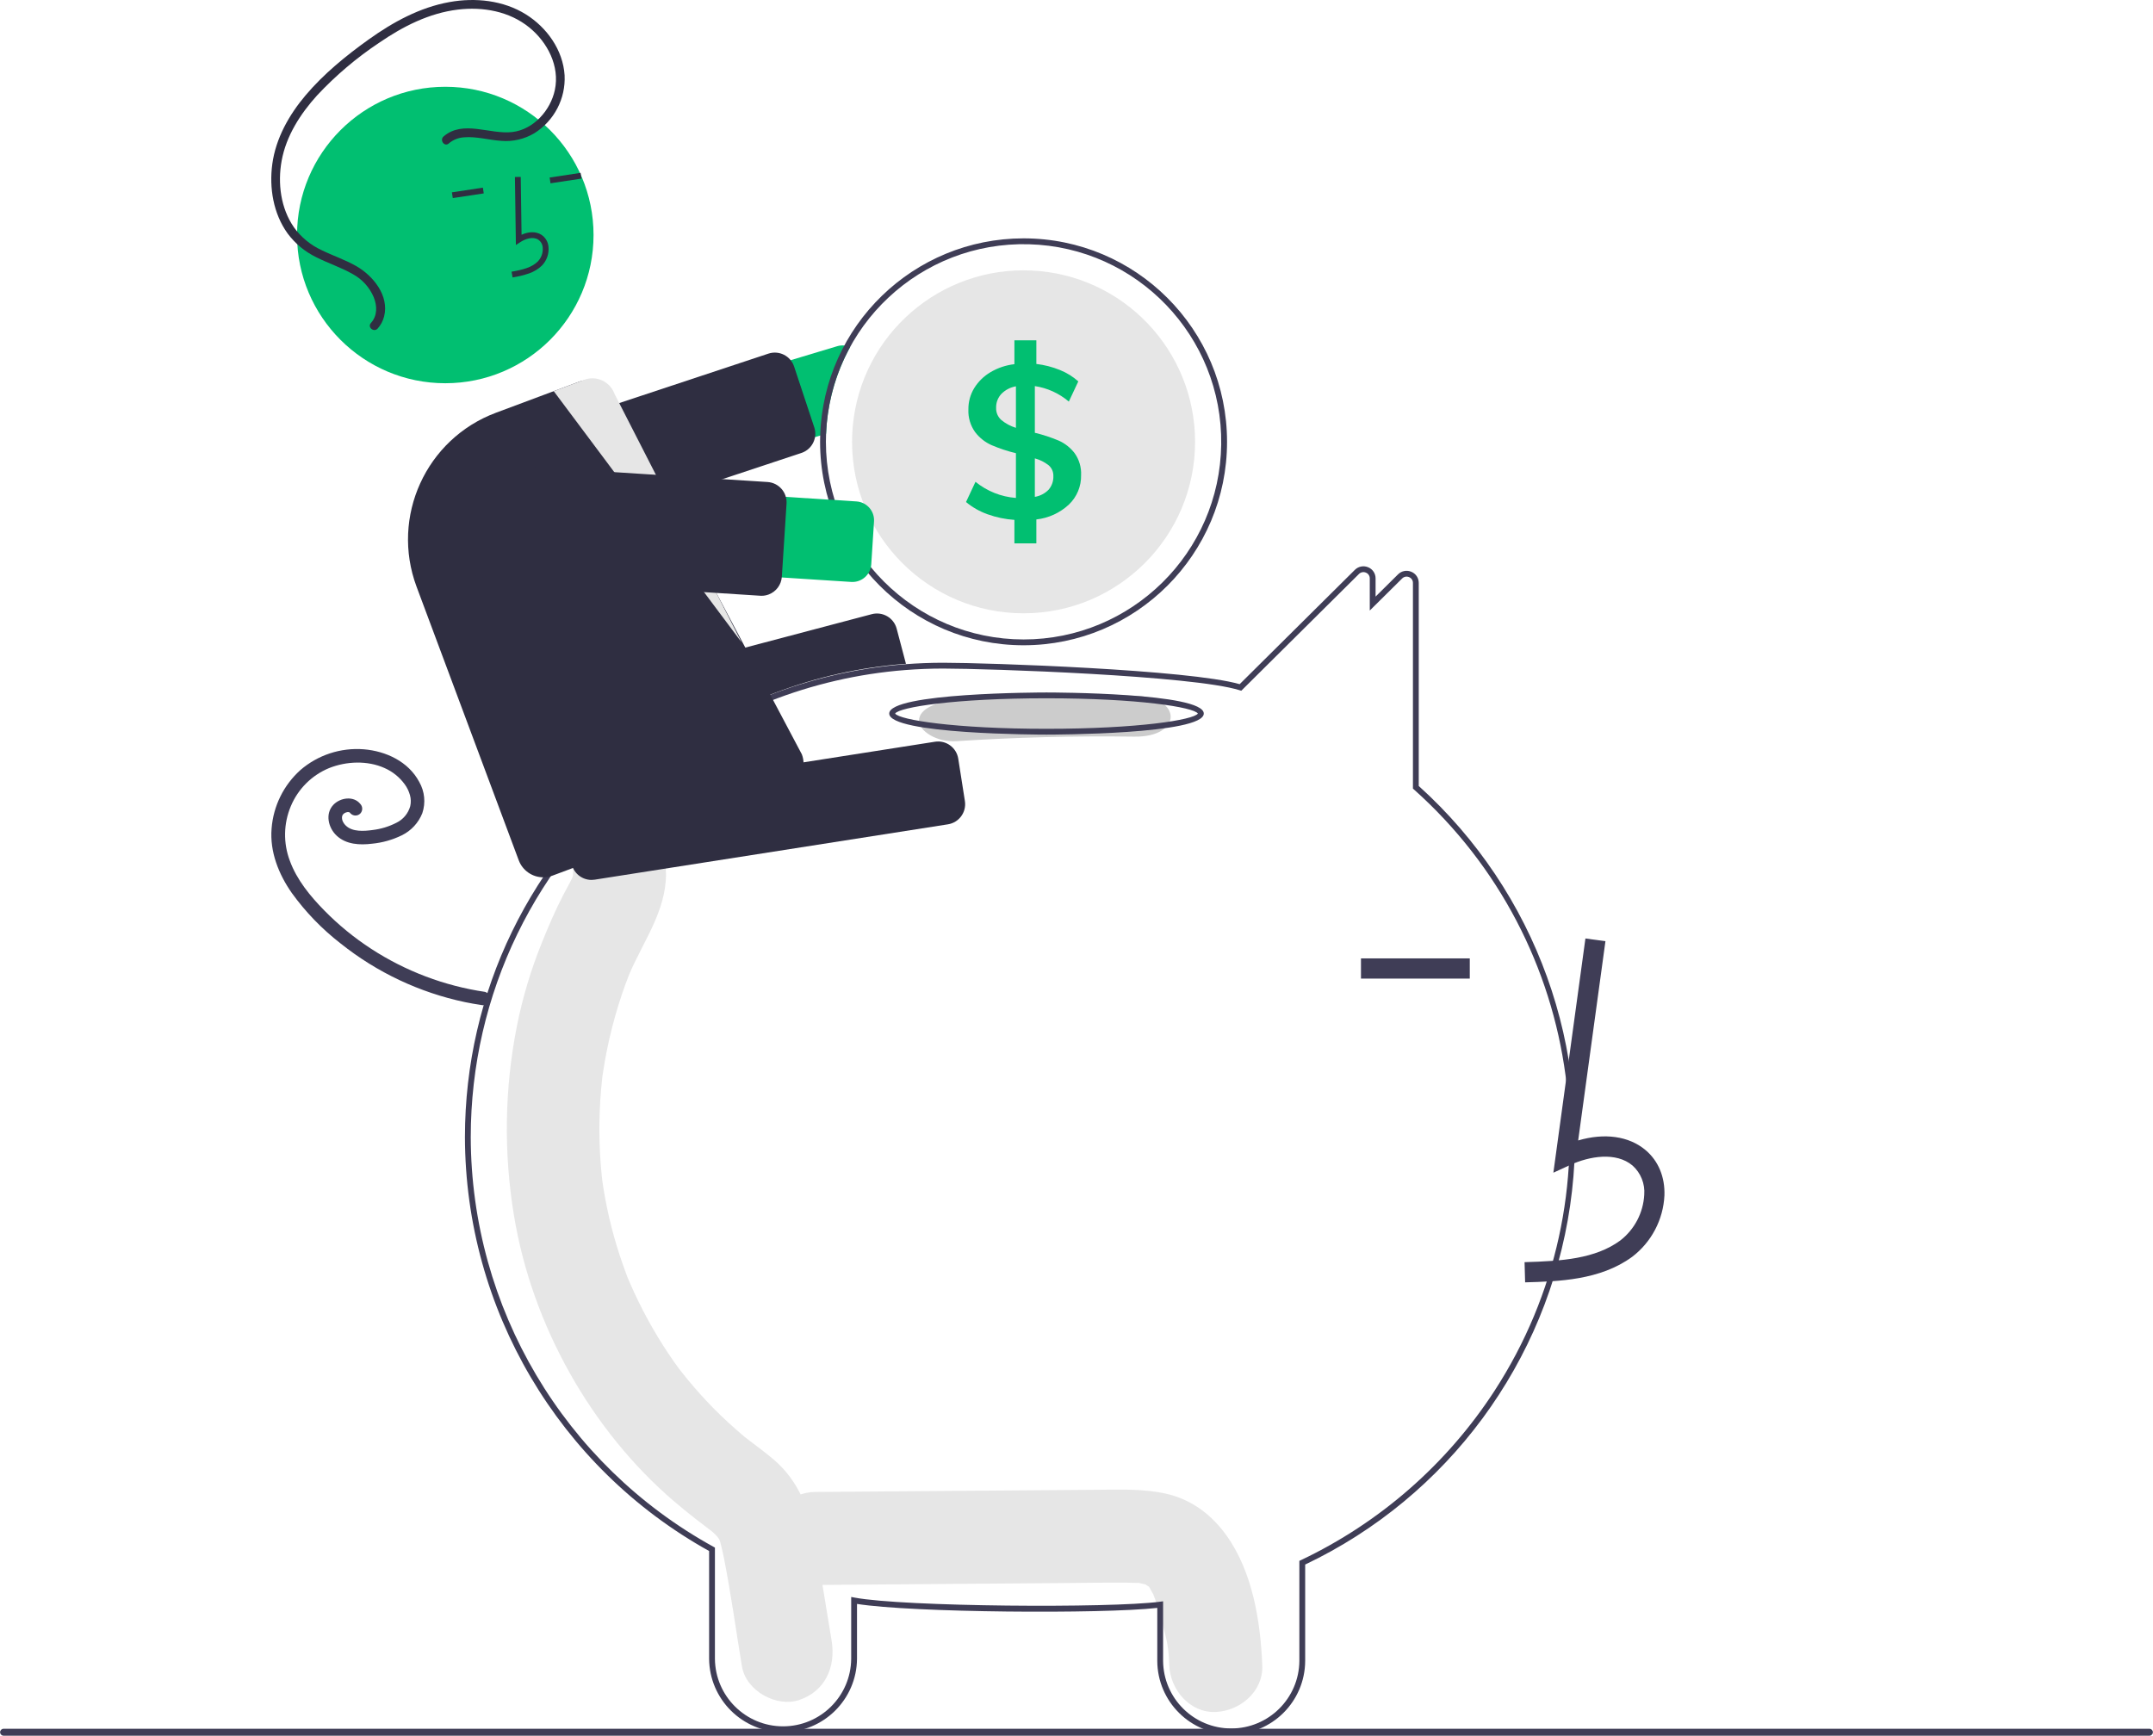
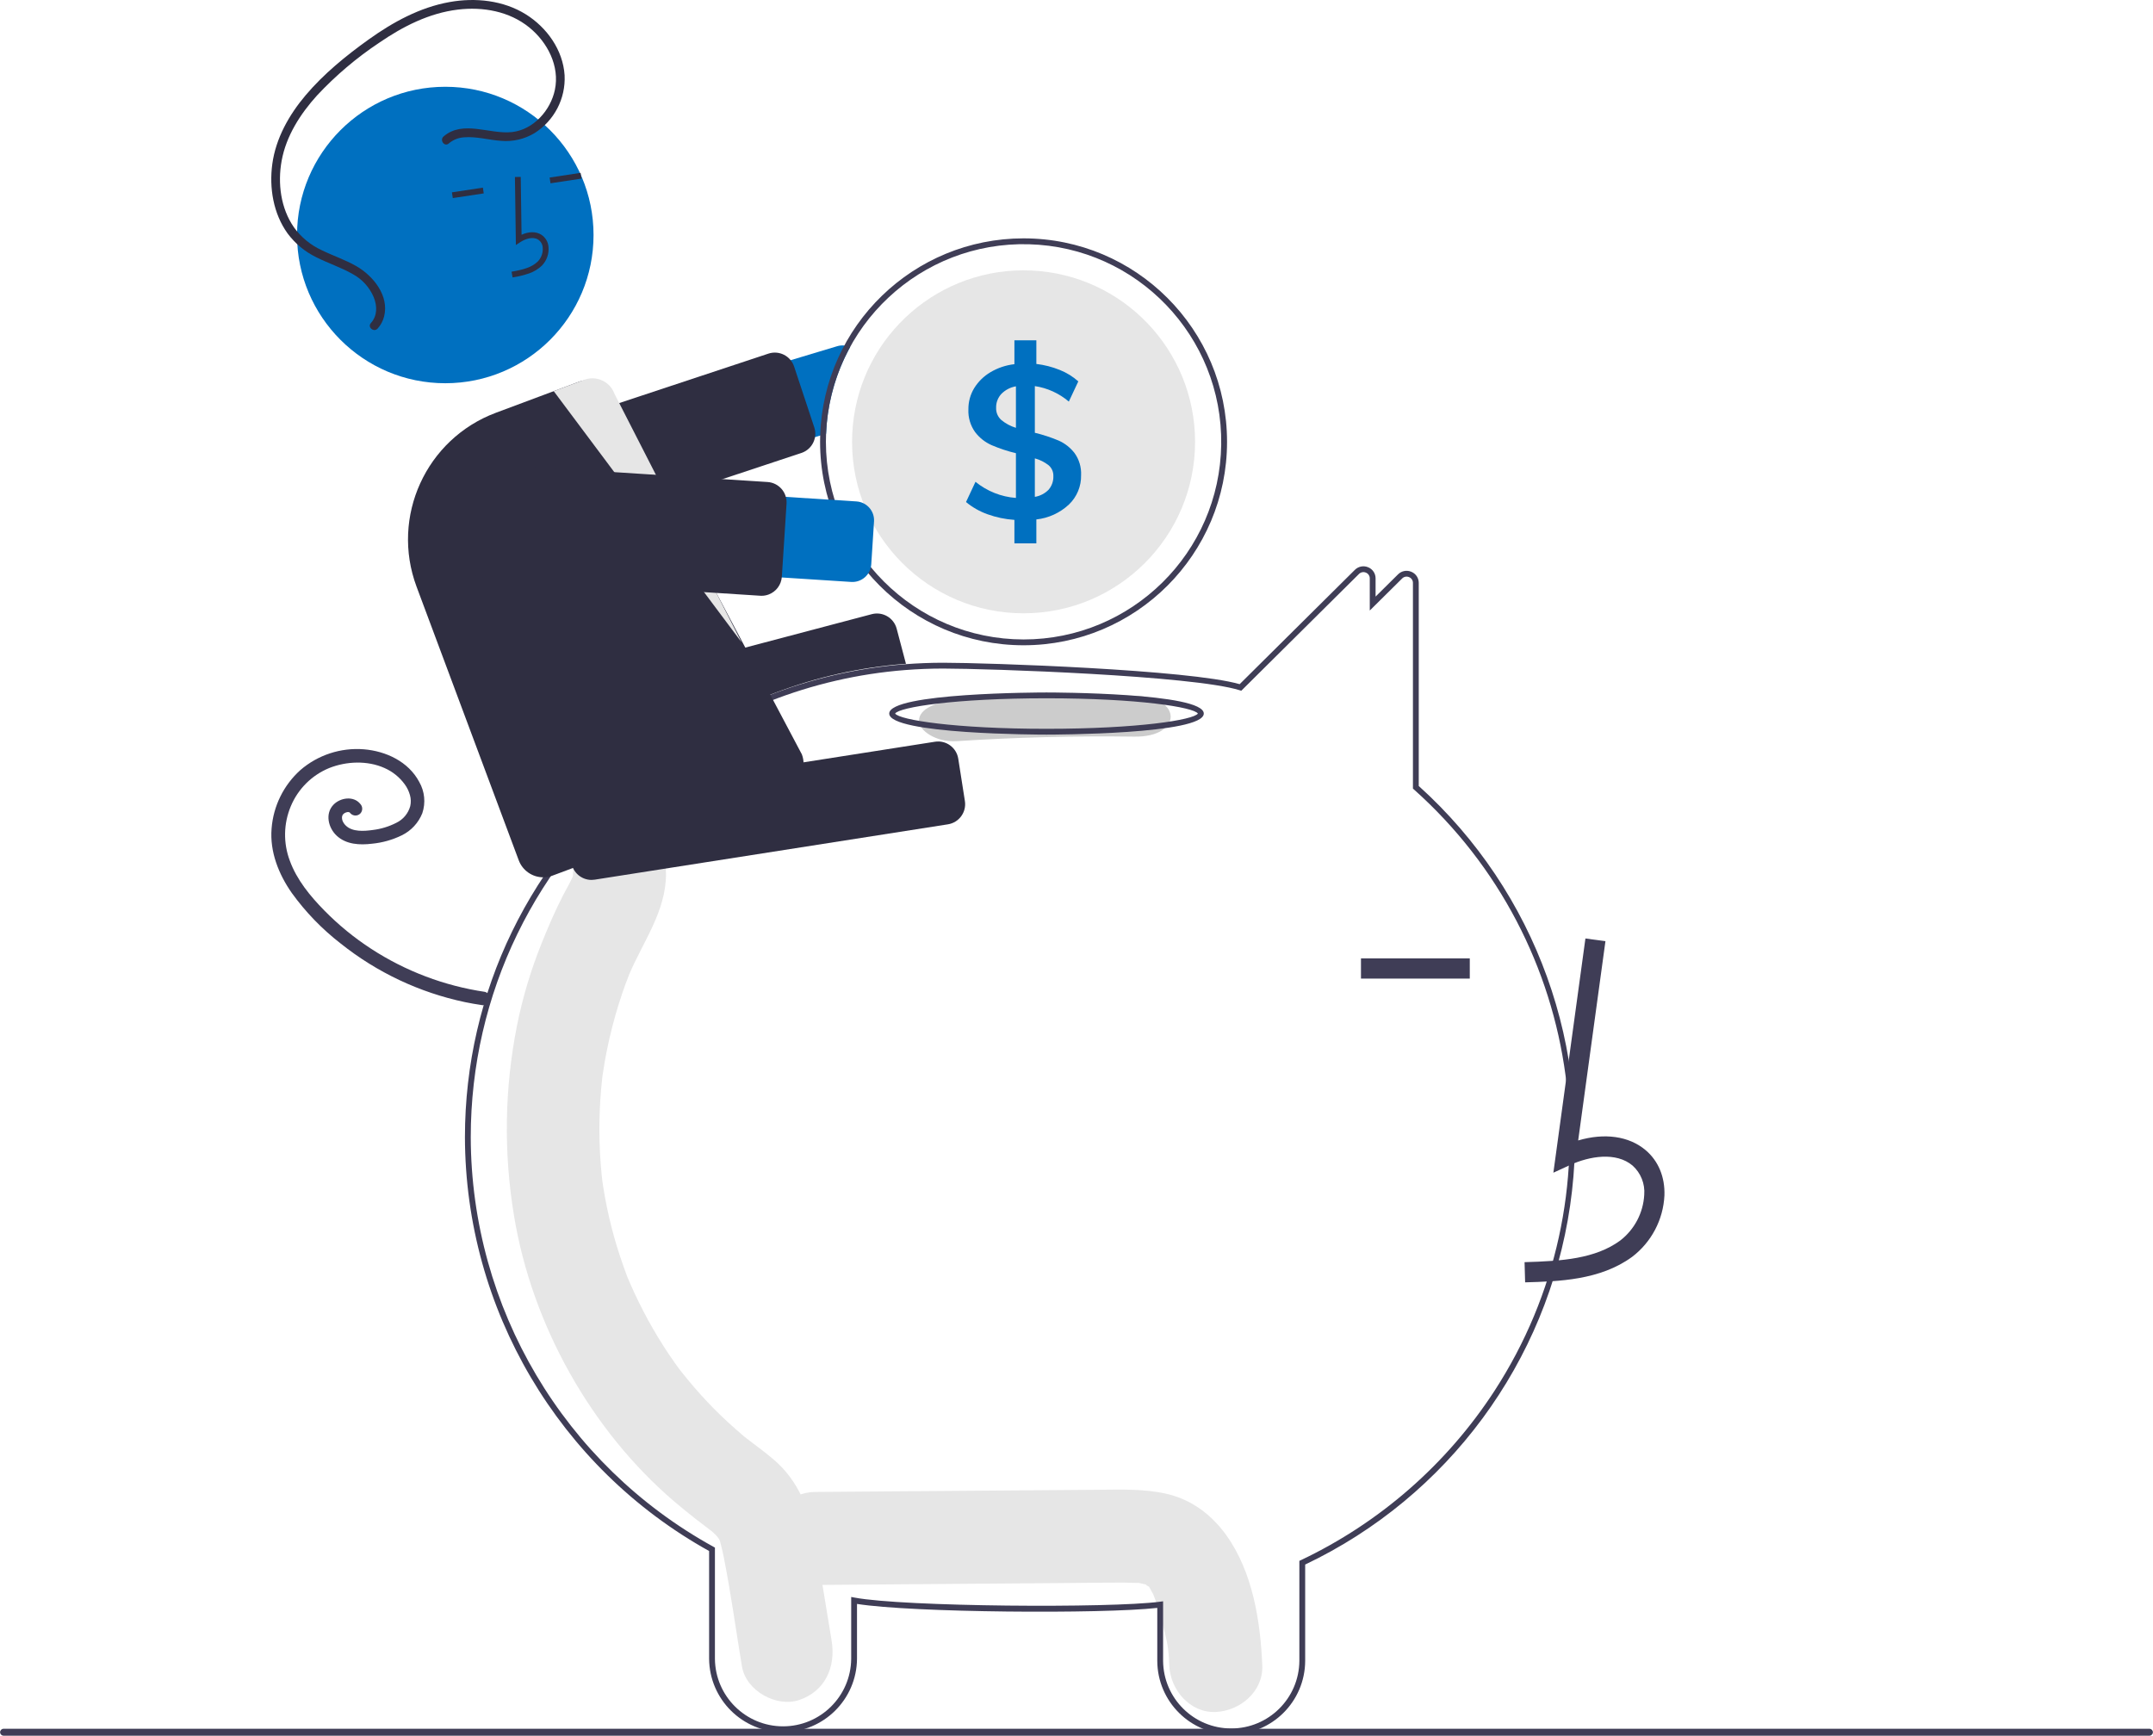
<svg xmlns="http://www.w3.org/2000/svg" id="b5c524f0-66c4-4225-a3aa-c25cef687e0c" data-name="Layer 1" width="740.675" height="597.175" viewBox="0 0 740.675 597.175">
  <path d="M651.612,679.719c-5.122-7.172-12.055-12.419-20.771-14.383-7.601-1.713-15.416-1.421-23.142-1.361l-97.692.753c-8.367.065-16.389,7.313-16,16,.386,8.614,7.032,16.069,16,16q42.926-.331,85.851-.662c6.747-.052,13.497-.174,20.244-.152,1.515.005,3.024.085,4.538.102.367.004.631.001.818-.007.047.014.086.027.147.044.79.217,1.6.366,2.394.572-.278.008.515.503.914.671.055.108.171.299.366.595.272.51,1.077,2.059,1.11,2.01a71.762,71.762,0,0,1,2.987,9.393c1.859,7.047,2.268,8.52,2.536,15.132.338,8.352,7.117,16.398,16,16,8.379-.375,16.363-7.042,16-16C663.3,709.333,660.651,692.377,651.612,679.719Z" transform="translate(-229.6623 -151.4124)" fill="#e6e6e6" />
  <path d="M515.749,715.825c-1.835-11.12-3.635-22.246-5.505-33.36-1.898-11.274-5.774-21.598-14.548-28.997-2.344-1.977-4.775-3.823-7.216-5.663-.858-.647-1.715-1.295-2.563-1.956-.051-.04-.083-.064-.127-.099-.093-.08-.205-.176-.355-.303-3.657-3.095-7.19-6.327-10.556-9.763q-4.483-4.577-8.575-9.545-1.022-1.241-2.019-2.504c-.114-.145-.729-.94-1.135-1.459-.377-.519-1.066-1.457-1.182-1.621q-1.164-1.646-2.286-3.322a156.126,156.126,0,0,1-13.187-24.115q-.547-1.251-1.068-2.517c-.093-.258-.214-.588-.374-1.029-.741-2.038-1.481-4.074-2.159-6.137q-2.16-6.571-3.714-13.336-.768-3.34-1.383-6.715-.317-1.735-.593-3.478c-.03-.193-.21-1.446-.316-2.154-.078-.712-.224-1.972-.243-2.166q-.176-1.756-.312-3.516-.307-3.96-.415-7.933-.185-7.061.253-14.122c.166-2.645.402-5.282.693-7.915.018-.162.031-.29.044-.406.018-.118.038-.251.062-.417.215-1.455.442-2.908.695-4.356a159.294,159.294,0,0,1,3.739-16.313q1.088-3.809,2.363-7.555.568-1.663,1.173-3.314c-.026.071,1.182-3.016,1.198-3.119,4.795-11.329,12.638-21.657,12.648-34.526.007-8.713-7.364-17.06-16-16.657a16.625,16.625,0,0,0-16,16.657c0,.196-.001.363-.001.525-.081.271-.148.498-.208.698-.935,2.032-2.081,3.963-3.107,5.944-2.811,5.423-5.209,11.025-7.488,16.708a159.825,159.825,0,0,0-8.529,28.628,182.098,182.098,0,0,0-.968,65.04c6.204,37.813,26.662,74.009,55.103,98.339,2.468,2.111,4.997,4.152,7.549,6.151,1.056.827,2.121,1.639,3.191,2.446.506.381,2.602,2.034,1.68,1.233,1.982,1.692,2.817,2.543,3.326,3.789.074.288.174.678.311,1.211.359,1.405.7,2.808.983,4.233,2.476,12.451,4.196,25.112,6.264,37.644,1.421,8.611,12.022,14.215,19.682,11.634C513.49,733.312,517.272,725.051,515.749,715.825Z" transform="translate(-229.6623 -151.4124)" fill="#e6e6e6" />
  <path d="M653.23,748.12a25.374,25.374,0,0,1-25.44-25.25V704.619c-19.109,2.139-84.543,1.644-103.3-1.37v18.892a25.441,25.441,0,0,1-50.88,0v-37.092a163.307,163.307,0,0,1-84-142.388c0-49.83,22.583-96.314,61.959-127.534a164.075,164.075,0,0,1,89.323-35.173c4.427-.347,8.881-.523,13.239-.523,15.352,0,84.619,2.372,101.998,7.372L695.756,347.48a4.16,4.16,0,0,1,4.55-.907,4.1,4.1,0,0,1,2.584,3.847v6.252l7.716-7.642a4.151,4.151,0,0,1,4.546-.908,4.102,4.102,0,0,1,2.587,3.848v69.865a162.759,162.759,0,0,1-39.07,267.866v33.169A25.374,25.374,0,0,1,653.23,748.12ZM629.79,702.351v20.52a23.441,23.441,0,0,0,46.88,0V688.438l.571-.271a162.456,162.456,0,0,0,66.531-58.182,160.325,160.325,0,0,0-27.699-206.96l-.332-.298V351.97a2.103,2.103,0,0,0-1.342-1.996,2.149,2.149,0,0,0-2.381.473l-11.127,11.021V350.42a2.103,2.103,0,0,0-1.342-1.996,2.154,2.154,0,0,0-2.385.477l-40.476,40.164-.575-.18c-16.156-5.057-86.513-7.454-101.982-7.454-4.306,0-8.707.174-13.082.517a162.075,162.075,0,0,0-88.237,34.746c-38.895,30.838-61.202,76.751-61.202,125.967A161.315,161.315,0,0,0,475.094,683.585l.516.286v38.27a23.441,23.441,0,0,0,46.88,0V700.854l1.185.223c16.856,3.171,87.832,3.671,104.985,1.421Z" transform="translate(-229.6623 -151.4124)" fill="#3f3d56" />
-   <path d="M517.66,270.53,406.92,303.81a13.882,13.882,0,0,0,7.99,26.59l96.91-29.13,2.03-.61a67.517,67.517,0,0,1,8.29-29.86,6.165,6.165,0,0,0-2-.52A6.367,6.367,0,0,0,517.66,270.53Z" transform="translate(-229.6623 -151.4124)" fill="#01bf71" />
+   <path d="M517.66,270.53,406.92,303.81a13.882,13.882,0,0,0,7.99,26.59l96.91-29.13,2.03-.61a67.517,67.517,0,0,1,8.29-29.86,6.165,6.165,0,0,0-2-.52A6.367,6.367,0,0,0,517.66,270.53Z" transform="translate(-229.6623 -151.4124)" fill="#0070c0" />
  <path d="M412.995,337.495a7.013,7.013,0,0,1-6.638-4.801l-6.925-20.896a6.999,6.999,0,0,1,4.443-8.847l90.131-29.87a7,7,0,0,1,8.847,4.442l6.925,20.896a6.976,6.976,0,0,1-4.193,8.759q-.125.047-.252.088l-90.129,29.869A7.003,7.003,0,0,1,412.995,337.495Z" transform="translate(-229.6623 -151.4124)" fill="#2f2e41" />
  <path d="M581.79,233.42a70.031,70.031,0,0,0-69.97,67.85c-.02.71-.03,1.43-.03,2.15a70,70,0,1,0,70-70Zm0,138a68.071,68.071,0,0,1-68-68q0-1.395.06-2.76A67.998,67.998,0,1,1,581.79,371.42Z" transform="translate(-229.6623 -151.4124)" fill="#3f3d56" />
  <path d="M640.79,303.42a59,59,0,0,1-118,0c0-1.87.09-3.71.26-5.53A59,59,0,0,1,640.79,303.42Z" transform="translate(-229.6623 -151.4124)" fill="#e6e6e6" />
-   <path d="M599.36,307.34a14.048,14.048,0,0,0-5.47-4.33,53.139,53.139,0,0,0-8.22-2.7V284.25a23.396,23.396,0,0,1,11.69,5.33l3.26-6.95a21.561,21.561,0,0,0-6.36-3.93,31.259,31.259,0,0,0-8.07-2.07v-8.14h-7.55v8.22a20.672,20.672,0,0,0-8.25,2.77,16.399,16.399,0,0,0-5.59,5.48,13.771,13.771,0,0,0-1.99,7.29,12.463,12.463,0,0,0,2.29,7.8,14.51,14.51,0,0,0,5.7,4.52,52.692,52.692,0,0,0,8.36,2.77v15.39A24.988,24.988,0,0,1,565.25,317.18l-3.26,6.96a24.58,24.58,0,0,0,7.44,4.22,34.161,34.161,0,0,0,9.21,1.92v8.07h7.55v-8.22a19.538,19.538,0,0,0,11.21-5.14,13.59,13.59,0,0,0,4.18-10.1A12.055,12.055,0,0,0,599.36,307.34Zm-20.2-8.73a14.499,14.499,0,0,1-5.03-2.7,5.32,5.32,0,0,1-1.78-4.18,6.726,6.726,0,0,1,1.82-4.81,9.202,9.202,0,0,1,4.99-2.59Zm11.25,21.28a8.557,8.557,0,0,1-4.74,2.47V309.12a13.24,13.24,0,0,1,4.74,2.37,4.658,4.658,0,0,1,1.63,3.7A6.804,6.804,0,0,1,590.41,319.89Z" transform="translate(-229.6623 -151.4124)" fill="#01bf71" />
+   <path d="M599.36,307.34a14.048,14.048,0,0,0-5.47-4.33,53.139,53.139,0,0,0-8.22-2.7V284.25a23.396,23.396,0,0,1,11.69,5.33l3.26-6.95a21.561,21.561,0,0,0-6.36-3.93,31.259,31.259,0,0,0-8.07-2.07v-8.14h-7.55v8.22a20.672,20.672,0,0,0-8.25,2.77,16.399,16.399,0,0,0-5.59,5.48,13.771,13.771,0,0,0-1.99,7.29,12.463,12.463,0,0,0,2.29,7.8,14.51,14.51,0,0,0,5.7,4.52,52.692,52.692,0,0,0,8.36,2.77v15.39A24.988,24.988,0,0,1,565.25,317.18l-3.26,6.96a24.58,24.58,0,0,0,7.44,4.22,34.161,34.161,0,0,0,9.21,1.92v8.07h7.55v-8.22a19.538,19.538,0,0,0,11.21-5.14,13.59,13.59,0,0,0,4.18-10.1A12.055,12.055,0,0,0,599.36,307.34Zm-20.2-8.73a14.499,14.499,0,0,1-5.03-2.7,5.32,5.32,0,0,1-1.78-4.18,6.726,6.726,0,0,1,1.82-4.81,9.202,9.202,0,0,1,4.99-2.59Zm11.25,21.28a8.557,8.557,0,0,1-4.74,2.47V309.12a13.24,13.24,0,0,1,4.74,2.37,4.658,4.658,0,0,1,1.63,3.7A6.804,6.804,0,0,1,590.41,319.89Z" transform="translate(-229.6623 -151.4124)" fill="#0070c0" />
  <path d="M416.209,422.184a7.023,7.023,0,0,1-6.775-5.216l-3.77-14.27a7.004,7.004,0,0,1,4.975-8.551l118.941-31.43a7.015,7.015,0,0,1,8.551,4.985l3.194,12.09-.598.046a160.163,160.163,0,0,0-84.108,31.871l-.173.084-38.46,10.16A6.963,6.963,0,0,1,416.209,422.184Z" transform="translate(-229.6623 -151.4124)" fill="#2f2e41" />
  <path d="M396.51,492.671a98.108,98.108,0,0,1-39.122-14.792A95.527,95.527,0,0,1,341.214,464.65c-4.828-4.924-9.447-10.521-11.838-17.079a25.299,25.299,0,0,1,.331-18.769,24.334,24.334,0,0,1,13.169-13.126c5.99-2.389,13.226-2.644,19.055-.028a17.089,17.089,0,0,1,6.964,5.606,11.435,11.435,0,0,1,1.81,3.758,7.674,7.674,0,0,1,.09,3.759,9.016,9.016,0,0,1-4.774,5.723,24.068,24.068,0,0,1-8.152,2.486c-2.86.39-6.969.745-9.268-1.551a4.669,4.669,0,0,1-1.093-1.611,3.114,3.114,0,0,1-.172-1.458c-.034.217.139-.472.129-.445-.036.102-.194.35.03-.031a3.397,3.397,0,0,1,.233-.363c-.076.098-.243.262.055-.019a1.962,1.962,0,0,1,.914-.564c.138-.04.279-.072.418-.11.353-.096-.352.005.009-.006.139-.004.28-.001.419-.007.354-.016-.349-.097-.01-.011.132.033.262.065.392.106.282.089-.2-.207-.009.014.224.259-.235-.252.019-.001a4.624,4.624,0,0,1,.358.394,2.359,2.359,0,0,0,3.315,0,2.399,2.399,0,0,0,0-3.315c-2.311-2.865-6.877-2.157-9.215.264-2.982,3.088-1.801,7.983,1.1,10.678,3.284,3.051,7.934,3.263,12.158,2.751a29.817,29.817,0,0,0,10.269-2.902,14.398,14.398,0,0,0,7.024-7.588,13.174,13.174,0,0,0-1.056-10.769c-3.729-7.011-11.452-10.606-19.084-11.228a29.812,29.812,0,0,0-21.819,7.163,30.154,30.154,0,0,0-9.888,20.075c-.666,7.996,2.436,15.761,6.959,22.214a84.627,84.627,0,0,0,16.779,17.353,102.473,102.473,0,0,0,42.812,20.191q2.792.577,5.615.988a2.421,2.421,0,0,0,2.883-1.637,2.361,2.361,0,0,0-1.637-2.883Z" transform="translate(-229.6623 -151.4124)" fill="#3f3d56" />
  <path d="M619.895,390.794q-30.663-.433-61.133,1.556c-6.943.453-12.951,2.907-12.951,7.032,0,3.449,5.96,7.489,12.951,7.032q30.454-1.989,61.133-1.556C636.569,405.094,636.559,391.029,619.895,390.794Z" transform="translate(-229.6623 -151.4124)" fill="#ccc" />
  <path d="M589.682,404.162c-2.209,0-54.106-.083-54.106-7.251,0-7.168,51.896-7.25,54.106-7.25s54.106.083,54.106,7.25C643.787,404.079,591.891,404.162,589.682,404.162Zm-52.076-7.251c1.42,2.173,20.496,5.251,52.076,5.251s50.656-3.078,52.076-5.251c-1.42-2.173-20.496-5.25-52.076-5.25S539.025,394.738,537.605,396.911Z" transform="translate(-229.6623 -151.4124)" fill="#3f3d56" />
  <path d="M754.336,592.612c11.488-.319,25.786-.718,36.801-8.764a28.262,28.262,0,0,0,11.121-21.103c.225-6.355-2.071-11.901-6.465-15.614-5.753-4.861-14.154-6.002-23.207-3.341l9.38-68.548-6.886-.943L764.052,554.885l5.75-2.639c6.666-3.058,15.817-4.614,21.504.192a12.215,12.215,0,0,1,4.006,10.062,21.361,21.361,0,0,1-8.275,15.735c-8.572,6.261-19.969,7.069-32.895,7.43Z" transform="translate(-229.6623 -151.4124)" fill="#3f3d56" />
  <rect x="468.203" y="329.741" width="37.432" height="6.95" fill="#3f3d56" />
  <path d="M433.148,454.15a7.012,7.012,0,0,1-6.904-5.917L423.959,433.651a7.008,7.008,0,0,1,5.832-8L551.322,406.609a7.007,7.007,0,0,1,7.999,5.832l2.285,14.582a7.007,7.007,0,0,1-5.832,8l-121.531,19.042A7.096,7.096,0,0,1,433.148,454.15Z" transform="translate(-229.6623 -151.4124)" fill="#2f2e41" />
-   <circle cx="153.189" cy="80.855" r="51" fill="#01bf71" />
+   <circle cx="153.189" cy="80.855" r="51" fill="#0070c0" />
  <path d="M411.727,245.463a12.095,12.095,0,0,0,4.367-2.676,8.133,8.133,0,0,0,2.255-6.483,5.472,5.472,0,0,0-2.512-4.164c-1.846-1.135-4.285-1.092-6.747.049l-.284-19.908-2.0.028.334,23.404,1.522-.998c1.765-1.156,4.302-1.994,6.127-.872a3.514,3.514,0,0,1,1.573,2.69,6.146,6.146,0,0,1-1.676,4.834c-2.168,2.151-5.377,2.872-9.039,3.531l.354,1.968A32.963,32.963,0,0,0,411.727,245.463Z" transform="translate(-229.6623 -151.4124)" fill="#2f2e41" />
  <rect x="418.838" y="211.679" width="10.772" height="2" transform="translate(-256.7253 -85.49311) rotate(-8.61162)" fill="#2f2e41" />
  <rect x="385.221" y="216.769" width="10.772" height="2" transform="translate(-257.8664 -90.46937) rotate(-8.61162)" fill="#2f2e41" />
  <path d="M416.555,453.258a9.03,9.03,0,0,1-8.434-5.855L372.957,353.235a46.532,46.532,0,0,1,27.284-59.802L428.833,282.756a8.958,8.958,0,0,1,6.878.239,8.832,8.832,0,0,1,4.675,4.986L505.523,410.964a9.002,9.002,0,0,1-5.257,11.638L419.7,452.687A8.976,8.976,0,0,1,416.555,453.258Z" transform="translate(-229.6623 -151.4124)" fill="#2f2e41" />
  <path d="M420.158,285.995l64.629,86.426L441.056,286.902a8.079,8.079,0,0,0-10.349-4.846Z" transform="translate(-229.6623 -151.4124)" fill="#e6e6e6" />
-   <path d="M522.49,351.63l-115.395-7.433a13.879,13.879,0,1,1,1.784-27.701l115.395,7.433a6.499,6.499,0,0,1,6.069,6.904l-.949,14.729a6.501,6.501,0,0,1-6.905,6.069Z" transform="translate(-229.6623 -151.4124)" fill="#01bf71" />
+   <path d="M522.49,351.63l-115.395-7.433a13.879,13.879,0,1,1,1.784-27.701l115.395,7.433a6.499,6.499,0,0,1,6.069,6.904l-.949,14.729a6.501,6.501,0,0,1-6.905,6.069Z" transform="translate(-229.6623 -151.4124)" fill="#0070c0" />
  <path d="M491.655,356.395q-.229,0-.458-.015h-0l-94.756-6.104a6.999,6.999,0,0,1-6.536-7.435l1.62-25.158a7,7,0,0,1,7.436-6.535l94.756,6.103a7.008,7.008,0,0,1,6.535,7.435l-1.62,25.159a7.019,7.019,0,0,1-4.546,6.111A6.926,6.926,0,0,1,491.655,356.395Z" transform="translate(-229.6623 -151.4124)" fill="#2f2e41" />
  <path d="M382.267,198.353c6.709-5.77,15.923-.608,23.617-1.512,7.361-.865,13.174-7.468,14.659-14.482,1.732-8.184-2.516-16.383-8.777-21.486-6.857-5.589-15.952-7.193-24.57-6.159-9.878,1.185-18.911,5.789-27.017,11.359a121.85,121.85,0,0,0-21.442,18.169c-5.751,6.352-10.624,13.923-12.18,22.47-1.414,7.768-.334,16.375,4.258,22.955a24.205,24.205,0,0,0,9.474,7.805c3.937,1.933,8.138,3.316,11.952,5.502,5.768,3.305,11.374,10.159,9.567,17.291a9.793,9.793,0,0,1-2.226,4.19c-1.291,1.433-3.619-.461-2.325-1.897,2.273-2.523,2.183-5.888.972-8.9a16.272,16.272,0,0,0-7.233-7.954c-3.993-2.283-8.401-3.692-12.494-5.772a27.023,27.023,0,0,1-9.911-8.214c-4.898-6.807-6.363-15.666-5.253-23.861,1.202-8.868,5.759-16.927,11.471-23.68,6.216-7.349,13.852-13.571,21.652-19.159,8.37-5.997,17.617-11.067,27.85-12.9,8.87-1.59,18.485-.611,26.241,4.223,7.24,4.512,12.792,12.274,13.344,20.947a22.235,22.235,0,0,1-10.376,19.942,19.101,19.101,0,0,1-11.41,2.643c-4.262-.273-8.527-1.578-12.816-1.215a8.941,8.941,0,0,0-5.268,2.128c-1.466,1.261-3.213-1.181-1.759-2.431Z" transform="translate(-229.6623 -151.4124)" fill="#2f2e41" />
  <path d="M969.147,748.588H230.853a1.191,1.191,0,0,1,0-2.381H969.147a1.191,1.191,0,0,1,0,2.381Z" transform="translate(-229.6623 -151.4124)" fill="#3f3d56" />
</svg>
